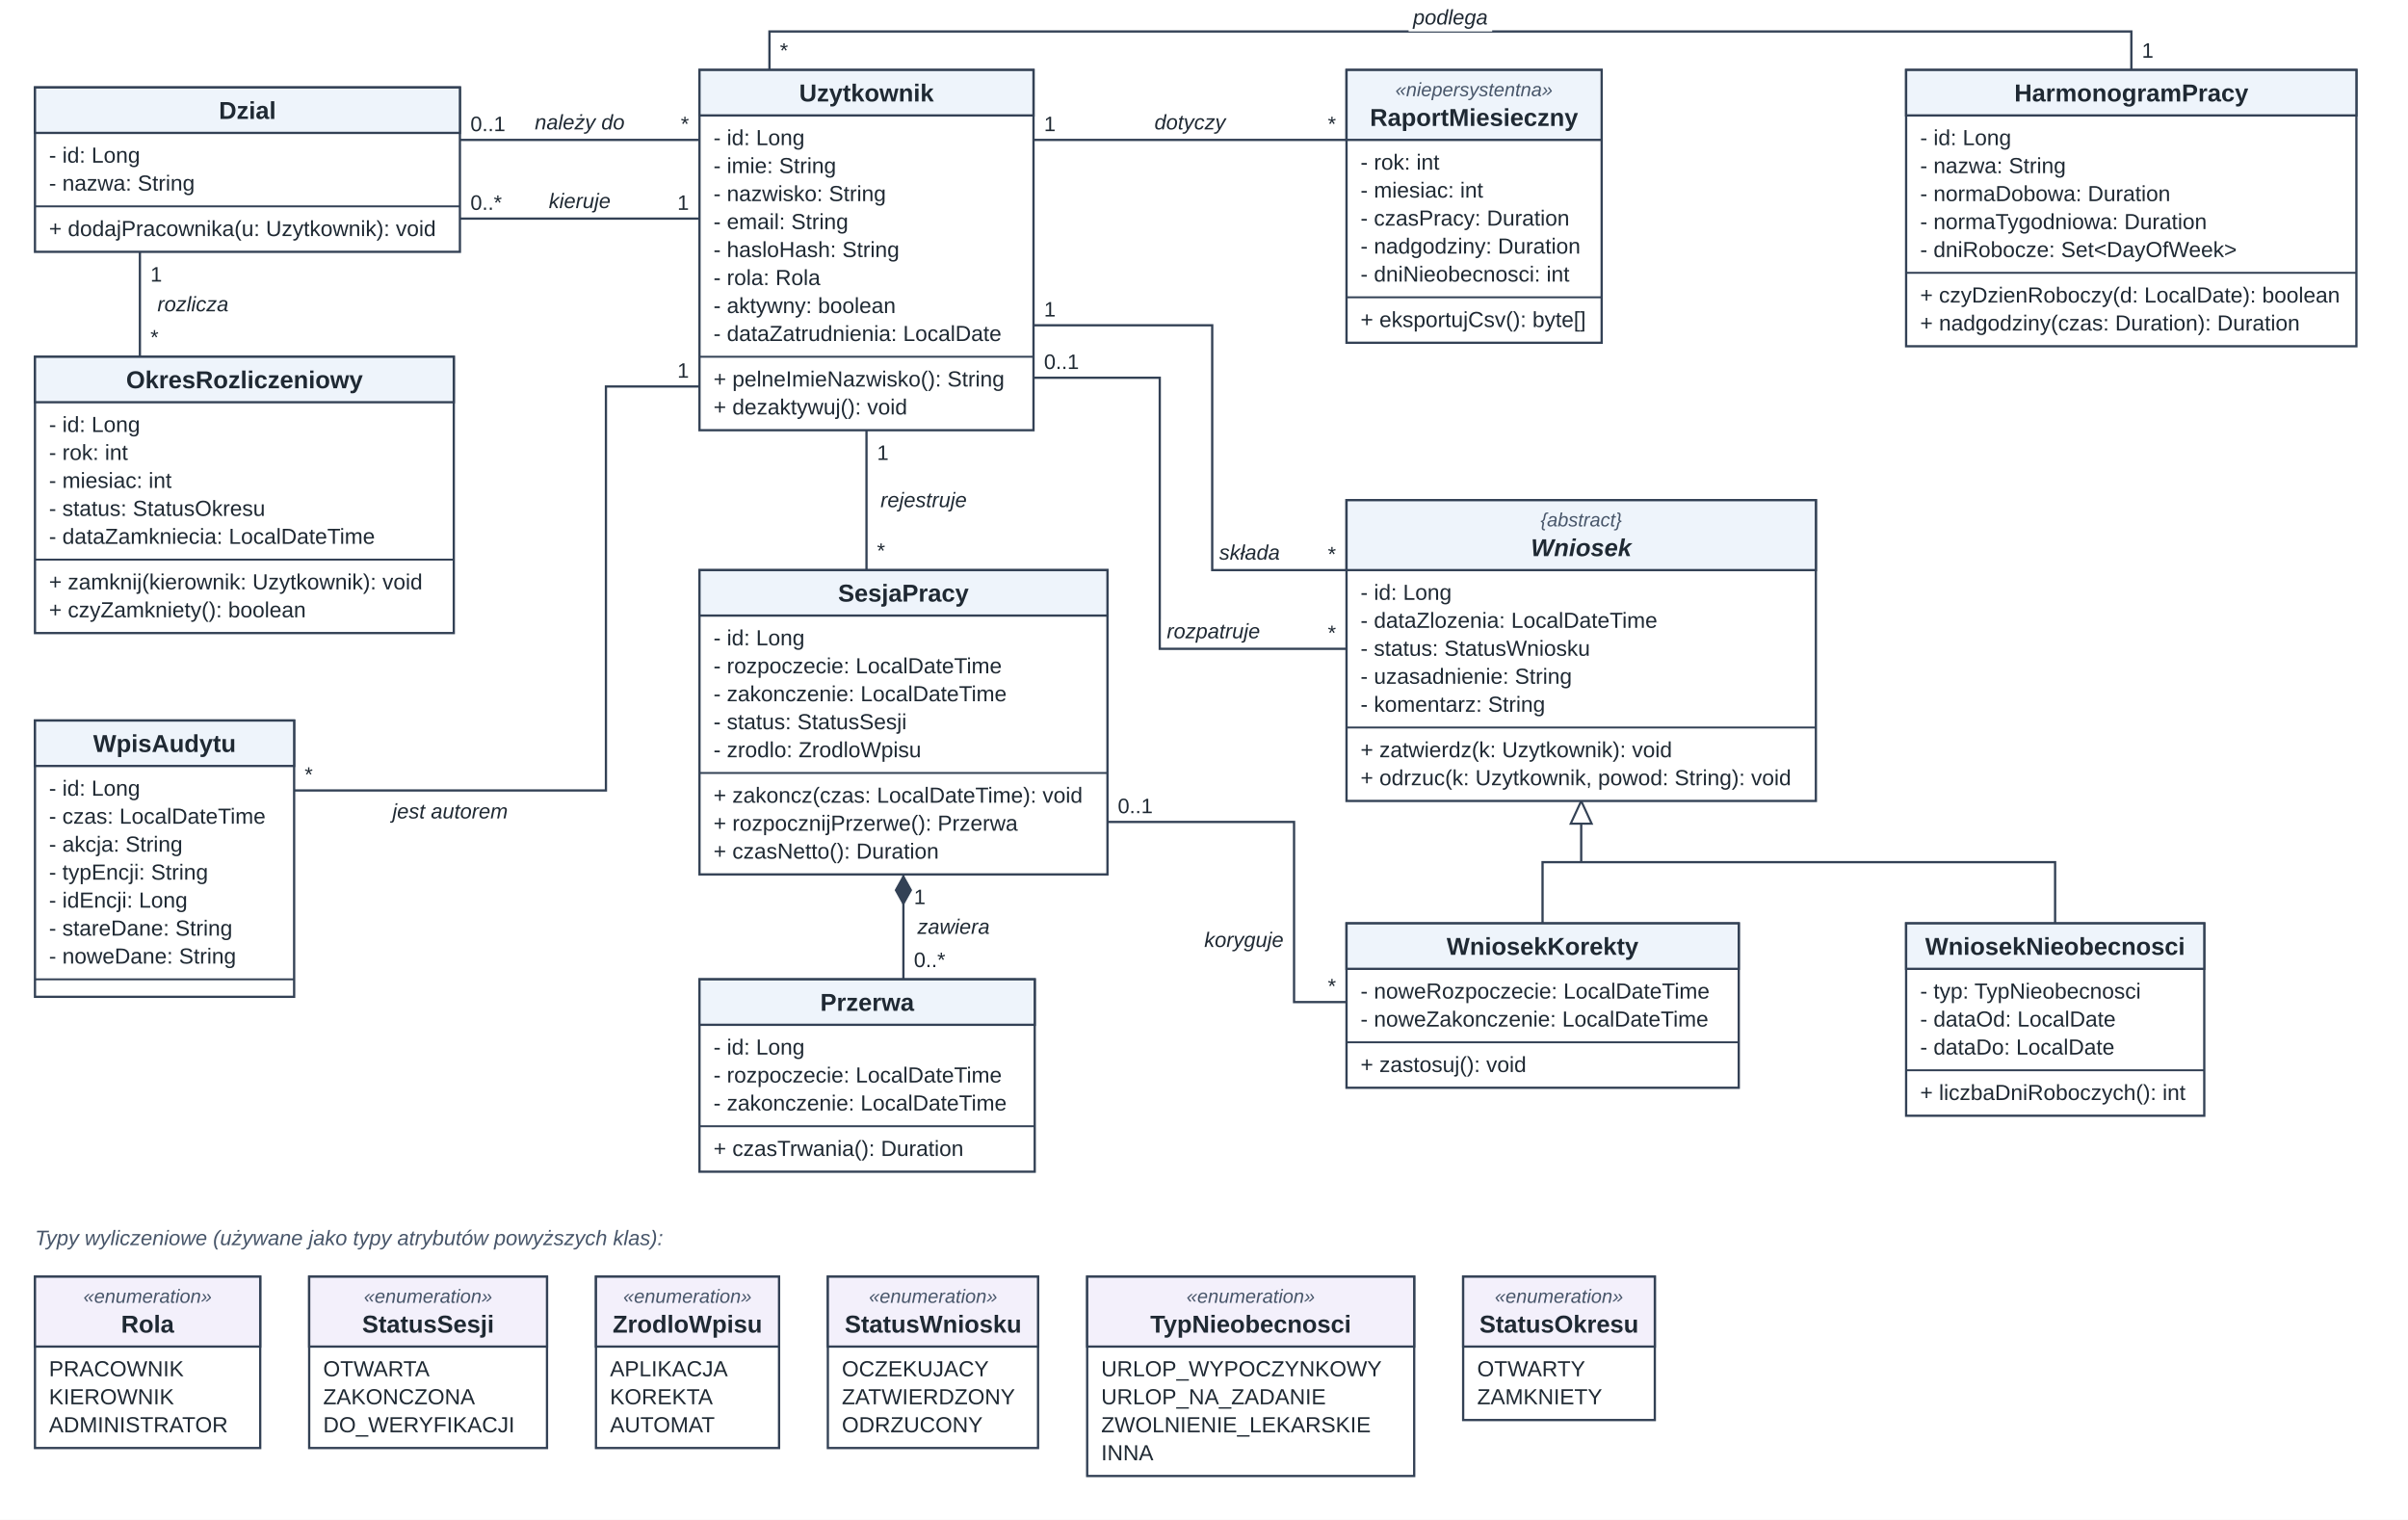
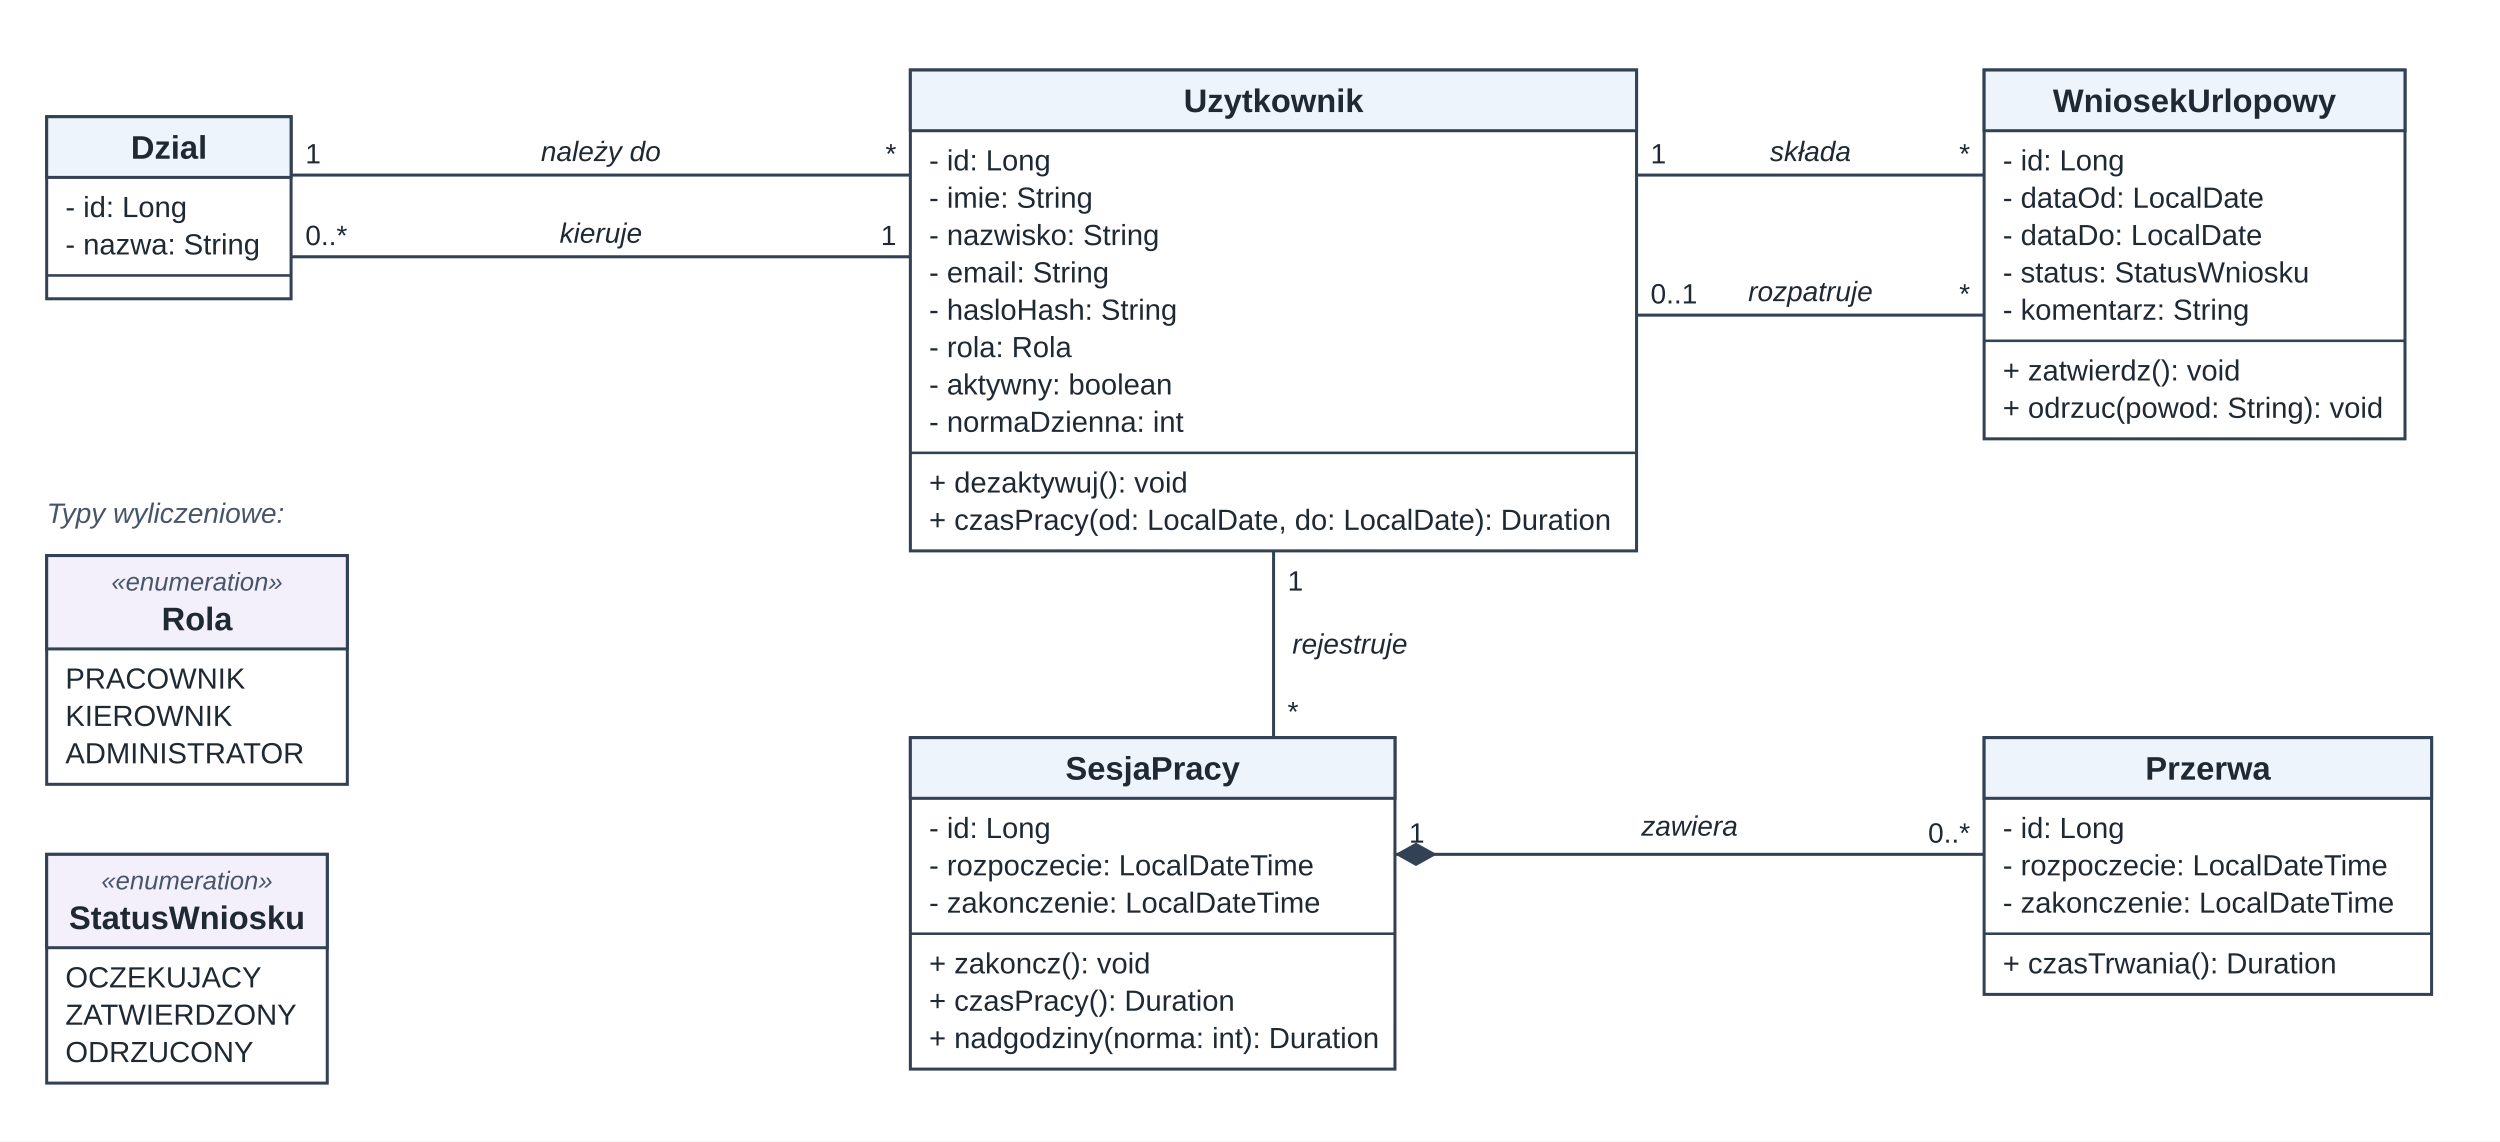
- <svg xmlns="http://www.w3.org/2000/svg" width="1377" height="869" viewBox="0 0 1377 869">
+ <svg xmlns="http://www.w3.org/2000/svg" width="1071" height="489" viewBox="0 0 1071 489">
  <defs>
    <marker id="tri" viewBox="0 0 14 14" refX="14" refY="7" markerWidth="14" markerHeight="14" markerUnits="userSpaceOnUse" orient="auto">
      <path d="M1,1 L14,7 L1,13 z" fill="#fff" stroke="#334155" stroke-width="1.2" />
    </marker>
    <marker id="open" viewBox="0 0 12 12" refX="11" refY="6" markerWidth="12" markerHeight="12" markerUnits="userSpaceOnUse" orient="auto">
      <path d="M1,1 L11,6 L1,11" fill="none" stroke="#334155" stroke-width="1.3" />
    </marker>
    <marker id="diamond" viewBox="0 0 18 10" refX="0" refY="5" markerWidth="18" markerHeight="10" markerUnits="userSpaceOnUse" orient="auto">
      <path d="M0,5 L9,0 L18,5 L9,10 z" fill="#334155" />
    </marker>
  </defs>
-   <rect width="1377" height="869" fill="#fff" />
-   <polyline points="400.0,80.0 263.0,80.0" fill="none" stroke="#334155" stroke-width="1.3" />
-   <text x="394.0" y="75.0" font-family="Arial, Helvetica, sans-serif" font-size="12" text-anchor="end" font-weight="normal" font-style="normal" fill="#1f2933">*</text>
-   <text x="269.0" y="75.0" font-family="Arial, Helvetica, sans-serif" font-size="12" text-anchor="start" font-weight="normal" font-style="normal" fill="#1f2933">0..1</text>
-   <rect x="302.6" y="63.0" width="57.7" height="15" fill="#fff" />
-   <text x="331.5" y="74.0" font-family="Arial, Helvetica, sans-serif" font-size="12" text-anchor="middle" font-weight="normal" font-style="italic" fill="#1f2933">należy do</text>
-   <polyline points="400.0,125.0 263.0,125.0" fill="none" stroke="#334155" stroke-width="1.3" />
-   <text x="394.0" y="120.0" font-family="Arial, Helvetica, sans-serif" font-size="12" text-anchor="end" font-weight="normal" font-style="normal" fill="#1f2933">1</text>
-   <text x="269.0" y="120.0" font-family="Arial, Helvetica, sans-serif" font-size="12" text-anchor="start" font-weight="normal" font-style="normal" fill="#1f2933">0..*</text>
-   <rect x="310.4" y="108.0" width="42.2" height="15" fill="#fff" />
-   <text x="331.5" y="119.0" font-family="Arial, Helvetica, sans-serif" font-size="12" text-anchor="middle" font-weight="normal" font-style="italic" fill="#1f2933">kieruje</text>
-   <polyline points="80.0,144.0 80.0,204.0" fill="none" stroke="#334155" stroke-width="1.3" />
-   <text x="86.0" y="161.0" font-family="Arial, Helvetica, sans-serif" font-size="12" text-anchor="start" font-weight="normal" font-style="normal" fill="#1f2933">1</text>
-   <text x="86.0" y="197.0" font-family="Arial, Helvetica, sans-serif" font-size="12" text-anchor="start" font-weight="normal" font-style="normal" fill="#1f2933">*</text>
-   <rect x="87.0" y="167.0" width="48.6" height="15" fill="#fff" />
-   <text x="90.0" y="178.0" font-family="Arial, Helvetica, sans-serif" font-size="12" text-anchor="start" font-weight="normal" font-style="italic" fill="#1f2933">rozlicza</text>
-   <polyline points="400.0,221.0 346.5,221.0 346.5,452.0 168.2,452.0" fill="none" stroke="#334155" stroke-width="1.3" />
-   <text x="394.0" y="216.0" font-family="Arial, Helvetica, sans-serif" font-size="12" text-anchor="end" font-weight="normal" font-style="normal" fill="#1f2933">1</text>
-   <text x="174.2" y="447.0" font-family="Arial, Helvetica, sans-serif" font-size="12" text-anchor="start" font-weight="normal" font-style="normal" fill="#1f2933">*</text>
-   <rect x="221.1" y="457.0" width="72.5" height="15" fill="#fff" />
-   <text x="257.4" y="468.0" font-family="Arial, Helvetica, sans-serif" font-size="12" text-anchor="middle" font-weight="normal" font-style="italic" fill="#1f2933">jest autorem</text>
-   <polyline points="495.5,246.0 495.5,326.0" fill="none" stroke="#334155" stroke-width="1.3" />
-   <text x="501.5" y="263.0" font-family="Arial, Helvetica, sans-serif" font-size="12" text-anchor="start" font-weight="normal" font-style="normal" fill="#1f2933">1</text>
-   <text x="501.5" y="319.0" font-family="Arial, Helvetica, sans-serif" font-size="12" text-anchor="start" font-weight="normal" font-style="normal" fill="#1f2933">*</text>
-   <rect x="500.5" y="279.0" width="55.8" height="15" fill="#fff" />
-   <text x="503.5" y="290.0" font-family="Arial, Helvetica, sans-serif" font-size="12" text-anchor="start" font-weight="normal" font-style="italic" fill="#1f2933">rejestruje</text>
-   <polyline points="516.6,500.0 516.6,560.0" fill="none" stroke="#334155" stroke-width="1.3" marker-start="url(#diamond)" />
-   <text x="522.6" y="517.0" font-family="Arial, Helvetica, sans-serif" font-size="12" text-anchor="start" font-weight="normal" font-style="normal" fill="#1f2933">1</text>
-   <text x="522.6" y="553.0" font-family="Arial, Helvetica, sans-serif" font-size="12" text-anchor="start" font-weight="normal" font-style="normal" fill="#1f2933">0..*</text>
-   <rect x="521.6" y="523.0" width="49.0" height="15" fill="#fff" />
-   <text x="524.6" y="534.0" font-family="Arial, Helvetica, sans-serif" font-size="12" text-anchor="start" font-weight="normal" font-style="italic" fill="#1f2933">zawiera</text>
-   <polyline points="770.0,80.0 591.0,80.0" fill="none" stroke="#334155" stroke-width="1.3" />
-   <text x="764.0" y="75.0" font-family="Arial, Helvetica, sans-serif" font-size="12" text-anchor="end" font-weight="normal" font-style="normal" fill="#1f2933">*</text>
-   <text x="597.0" y="75.0" font-family="Arial, Helvetica, sans-serif" font-size="12" text-anchor="start" font-weight="normal" font-style="normal" fill="#1f2933">1</text>
-   <rect x="656.6" y="63.0" width="47.8" height="15" fill="#fff" />
-   <text x="680.5" y="74.0" font-family="Arial, Helvetica, sans-serif" font-size="12" text-anchor="middle" font-weight="normal" font-style="italic" fill="#1f2933">dotyczy</text>
-   <polyline points="440.0,40.0 440.0,18.0 1218.8,18.0 1218.8,40.0" fill="none" stroke="#334155" stroke-width="1.3" />
-   <text x="446.0" y="33.0" font-family="Arial, Helvetica, sans-serif" font-size="12" text-anchor="start" font-weight="normal" font-style="normal" fill="#1f2933">*</text>
-   <text x="1224.8" y="33.0" font-family="Arial, Helvetica, sans-serif" font-size="12" text-anchor="start" font-weight="normal" font-style="normal" fill="#1f2933">1</text>
-   <rect x="805.5" y="3.0" width="47.8" height="15" fill="#fff" />
-   <text x="829.4" y="14.0" font-family="Arial, Helvetica, sans-serif" font-size="12" text-anchor="middle" font-weight="normal" font-style="italic" fill="#1f2933">podlega</text>
-   <polyline points="591.0,186.0 693.2,186.0 693.2,326.0 770.0,326.0" fill="none" stroke="#334155" stroke-width="1.3" />
-   <text x="597.0" y="181.0" font-family="Arial, Helvetica, sans-serif" font-size="12" text-anchor="start" font-weight="normal" font-style="normal" fill="#1f2933">1</text>
-   <text x="764.0" y="321.0" font-family="Arial, Helvetica, sans-serif" font-size="12" text-anchor="end" font-weight="normal" font-style="normal" fill="#1f2933">*</text>
-   <rect x="694.2" y="309.0" width="41.4" height="15" fill="#fff" />
-   <text x="697.2" y="320.0" font-family="Arial, Helvetica, sans-serif" font-size="12" text-anchor="start" font-weight="normal" font-style="italic" fill="#1f2933">składa</text>
-   <polyline points="591.0,216.0 663.2,216.0 663.2,371.0 770.0,371.0" fill="none" stroke="#334155" stroke-width="1.3" />
-   <text x="597.0" y="211.0" font-family="Arial, Helvetica, sans-serif" font-size="12" text-anchor="start" font-weight="normal" font-style="normal" fill="#1f2933">0..1</text>
-   <text x="764.0" y="366.0" font-family="Arial, Helvetica, sans-serif" font-size="12" text-anchor="end" font-weight="normal" font-style="normal" fill="#1f2933">*</text>
-   <rect x="664.2" y="354.0" width="58.6" height="15" fill="#fff" />
-   <text x="667.2" y="365.0" font-family="Arial, Helvetica, sans-serif" font-size="12" text-anchor="start" font-weight="normal" font-style="italic" fill="#1f2933">rozpatruje</text>
-   <polyline points="882.1,528.0 882.1,493.0 1175.2,493.0 1175.2,528.0" fill="none" stroke="#334155" stroke-width="1.3" />
-   <polyline points="904.2,493.0 904.2,458.0" fill="none" stroke="#334155" stroke-width="1.3" marker-end="url(#tri)" />
-   <polyline points="770.0,573.0 740.0,573.0 740.0,470.0 633.2,470.0" fill="none" stroke="#334155" stroke-width="1.3" />
-   <text x="764.0" y="568.0" font-family="Arial, Helvetica, sans-serif" font-size="12" text-anchor="end" font-weight="normal" font-style="normal" fill="#1f2933">*</text>
-   <text x="639.2" y="465.0" font-family="Arial, Helvetica, sans-serif" font-size="12" text-anchor="start" font-weight="normal" font-style="normal" fill="#1f2933">0..1</text>
-   <rect x="685.6" y="530.5" width="51.4" height="15" fill="#fff" />
-   <text x="734.0" y="541.5" font-family="Arial, Helvetica, sans-serif" font-size="12" text-anchor="end" font-weight="normal" font-style="italic" fill="#1f2933">koryguje</text>
-   <rect x="400.0" y="40.0" width="191.0" height="206.0" fill="#fff" stroke="#334155" stroke-width="1.3" />
-   <rect x="400.0" y="40.0" width="191.0" height="26" fill="#eef4fb" stroke="#334155" stroke-width="1.3" />
-   <text x="495.5" y="58.0" font-family="Arial, Helvetica, sans-serif" font-size="14" text-anchor="middle" font-weight="bold" font-style="normal" fill="#1f2933">Uzytkownik</text>
-   <text x="408.0" y="83.0" font-family="Arial, Helvetica, sans-serif" font-size="12.5" text-anchor="start" font-weight="normal" font-style="normal" fill="#1f2933">- id: Long</text>
-   <text x="408.0" y="99.0" font-family="Arial, Helvetica, sans-serif" font-size="12.5" text-anchor="start" font-weight="normal" font-style="normal" fill="#1f2933">- imie: String</text>
-   <text x="408.0" y="115.0" font-family="Arial, Helvetica, sans-serif" font-size="12.5" text-anchor="start" font-weight="normal" font-style="normal" fill="#1f2933">- nazwisko: String</text>
-   <text x="408.0" y="131.0" font-family="Arial, Helvetica, sans-serif" font-size="12.5" text-anchor="start" font-weight="normal" font-style="normal" fill="#1f2933">- email: String</text>
-   <text x="408.0" y="147.0" font-family="Arial, Helvetica, sans-serif" font-size="12.5" text-anchor="start" font-weight="normal" font-style="normal" fill="#1f2933">- hasloHash: String</text>
-   <text x="408.0" y="163.0" font-family="Arial, Helvetica, sans-serif" font-size="12.5" text-anchor="start" font-weight="normal" font-style="normal" fill="#1f2933">- rola: Rola</text>
-   <text x="408.0" y="179.0" font-family="Arial, Helvetica, sans-serif" font-size="12.5" text-anchor="start" font-weight="normal" font-style="normal" fill="#1f2933">- aktywny: boolean</text>
-   <text x="408.0" y="195.0" font-family="Arial, Helvetica, sans-serif" font-size="12.5" text-anchor="start" font-weight="normal" font-style="normal" fill="#1f2933">- dataZatrudnienia: LocalDate</text>
-   <line x1="400.0" y1="204.0" x2="591.0" y2="204.0" stroke="#334155" stroke-width="1.1" />
-   <text x="408.0" y="221.0" font-family="Arial, Helvetica, sans-serif" font-size="12.5" text-anchor="start" font-weight="normal" font-style="normal" fill="#1f2933">+ pelneImieNazwisko(): String</text>
-   <text x="408.0" y="237.0" font-family="Arial, Helvetica, sans-serif" font-size="12.5" text-anchor="start" font-weight="normal" font-style="normal" fill="#1f2933">+ dezaktywuj(): void</text>
-   <rect x="20.0" y="50.0" width="243.0" height="94.0" fill="#fff" stroke="#334155" stroke-width="1.3" />
-   <rect x="20.0" y="50.0" width="243.0" height="26" fill="#eef4fb" stroke="#334155" stroke-width="1.3" />
-   <text x="141.5" y="68.0" font-family="Arial, Helvetica, sans-serif" font-size="14" text-anchor="middle" font-weight="bold" font-style="normal" fill="#1f2933">Dzial</text>
+   <rect width="1071" height="489" fill="#fff" />
+   <polyline points="390.0,75.0 124.7,75.0" fill="none" stroke="#334155" stroke-width="1.3" />
+   <text x="384.0" y="70.0" font-family="Arial, Helvetica, sans-serif" font-size="12" text-anchor="end" font-weight="normal" font-style="normal" fill="#1f2933">*</text>
+   <text x="130.8" y="70.0" font-family="Arial, Helvetica, sans-serif" font-size="12" text-anchor="start" font-weight="normal" font-style="normal" fill="#1f2933">1</text>
+   <rect x="228.5" y="58.0" width="57.7" height="15" fill="#fff" />
+   <text x="257.4" y="69.0" font-family="Arial, Helvetica, sans-serif" font-size="12" text-anchor="middle" font-weight="normal" font-style="italic" fill="#1f2933">należy do</text>
+   <polyline points="390.0,110.0 124.7,110.0" fill="none" stroke="#334155" stroke-width="1.3" />
+   <text x="384.0" y="105.0" font-family="Arial, Helvetica, sans-serif" font-size="12" text-anchor="end" font-weight="normal" font-style="normal" fill="#1f2933">1</text>
+   <text x="130.8" y="105.0" font-family="Arial, Helvetica, sans-serif" font-size="12" text-anchor="start" font-weight="normal" font-style="normal" fill="#1f2933">0..*</text>
+   <rect x="236.3" y="93.0" width="42.2" height="15" fill="#fff" />
+   <text x="257.4" y="104.0" font-family="Arial, Helvetica, sans-serif" font-size="12" text-anchor="middle" font-weight="normal" font-style="italic" fill="#1f2933">kieruje</text>
+   <polyline points="545.6,236.0 545.6,316.0" fill="none" stroke="#334155" stroke-width="1.3" />
+   <text x="551.6" y="253.0" font-family="Arial, Helvetica, sans-serif" font-size="12" text-anchor="start" font-weight="normal" font-style="normal" fill="#1f2933">1</text>
+   <text x="551.6" y="309.0" font-family="Arial, Helvetica, sans-serif" font-size="12" text-anchor="start" font-weight="normal" font-style="normal" fill="#1f2933">*</text>
+   <rect x="550.6" y="269.0" width="55.8" height="15" fill="#fff" />
+   <text x="553.6" y="280.0" font-family="Arial, Helvetica, sans-serif" font-size="12" text-anchor="start" font-weight="normal" font-style="italic" fill="#1f2933">rejestruje</text>
+   <polyline points="597.6,366.0 850.0,366.0" fill="none" stroke="#334155" stroke-width="1.3" marker-start="url(#diamond)" />
+   <text x="603.6" y="361.0" font-family="Arial, Helvetica, sans-serif" font-size="12" text-anchor="start" font-weight="normal" font-style="normal" fill="#1f2933">1</text>
+   <text x="844.0" y="361.0" font-family="Arial, Helvetica, sans-serif" font-size="12" text-anchor="end" font-weight="normal" font-style="normal" fill="#1f2933">0..*</text>
+   <rect x="699.3" y="347.0" width="49.0" height="15" fill="#fff" />
+   <text x="723.8" y="358.0" font-family="Arial, Helvetica, sans-serif" font-size="12" text-anchor="middle" font-weight="normal" font-style="italic" fill="#1f2933">zawiera</text>
+   <polyline points="701.1,75.0 850.0,75.0" fill="none" stroke="#334155" stroke-width="1.3" />
+   <text x="707.1" y="70.0" font-family="Arial, Helvetica, sans-serif" font-size="12" text-anchor="start" font-weight="normal" font-style="normal" fill="#1f2933">1</text>
+   <text x="844.0" y="70.0" font-family="Arial, Helvetica, sans-serif" font-size="12" text-anchor="end" font-weight="normal" font-style="normal" fill="#1f2933">*</text>
+   <rect x="754.9" y="58.0" width="41.4" height="15" fill="#fff" />
+   <text x="775.6" y="69.0" font-family="Arial, Helvetica, sans-serif" font-size="12" text-anchor="middle" font-weight="normal" font-style="italic" fill="#1f2933">składa</text>
+   <polyline points="701.1,135.0 850.0,135.0" fill="none" stroke="#334155" stroke-width="1.3" />
+   <text x="707.1" y="130.0" font-family="Arial, Helvetica, sans-serif" font-size="12" text-anchor="start" font-weight="normal" font-style="normal" fill="#1f2933">0..1</text>
+   <text x="844.0" y="130.0" font-family="Arial, Helvetica, sans-serif" font-size="12" text-anchor="end" font-weight="normal" font-style="normal" fill="#1f2933">*</text>
+   <rect x="746.3" y="118.0" width="58.6" height="15" fill="#fff" />
+   <text x="775.6" y="129.0" font-family="Arial, Helvetica, sans-serif" font-size="12" text-anchor="middle" font-weight="normal" font-style="italic" fill="#1f2933">rozpatruje</text>
+   <rect x="390.0" y="30.0" width="311.1" height="206.0" fill="#fff" stroke="#334155" stroke-width="1.3" />
+   <rect x="390.0" y="30.0" width="311.1" height="26" fill="#eef4fb" stroke="#334155" stroke-width="1.3" />
+   <text x="545.6" y="48.0" font-family="Arial, Helvetica, sans-serif" font-size="14" text-anchor="middle" font-weight="bold" font-style="normal" fill="#1f2933">Uzytkownik</text>
+   <text x="398.0" y="73.0" font-family="Arial, Helvetica, sans-serif" font-size="12.5" text-anchor="start" font-weight="normal" font-style="normal" fill="#1f2933">- id: Long</text>
+   <text x="398.0" y="89.0" font-family="Arial, Helvetica, sans-serif" font-size="12.5" text-anchor="start" font-weight="normal" font-style="normal" fill="#1f2933">- imie: String</text>
+   <text x="398.0" y="105.0" font-family="Arial, Helvetica, sans-serif" font-size="12.5" text-anchor="start" font-weight="normal" font-style="normal" fill="#1f2933">- nazwisko: String</text>
+   <text x="398.0" y="121.0" font-family="Arial, Helvetica, sans-serif" font-size="12.5" text-anchor="start" font-weight="normal" font-style="normal" fill="#1f2933">- email: String</text>
+   <text x="398.0" y="137.0" font-family="Arial, Helvetica, sans-serif" font-size="12.5" text-anchor="start" font-weight="normal" font-style="normal" fill="#1f2933">- hasloHash: String</text>
+   <text x="398.0" y="153.0" font-family="Arial, Helvetica, sans-serif" font-size="12.5" text-anchor="start" font-weight="normal" font-style="normal" fill="#1f2933">- rola: Rola</text>
+   <text x="398.0" y="169.0" font-family="Arial, Helvetica, sans-serif" font-size="12.5" text-anchor="start" font-weight="normal" font-style="normal" fill="#1f2933">- aktywny: boolean</text>
+   <text x="398.0" y="185.0" font-family="Arial, Helvetica, sans-serif" font-size="12.5" text-anchor="start" font-weight="normal" font-style="normal" fill="#1f2933">- normaDzienna: int</text>
+   <line x1="390.0" y1="194.0" x2="701.1" y2="194.0" stroke="#334155" stroke-width="1.1" />
+   <text x="398.0" y="211.0" font-family="Arial, Helvetica, sans-serif" font-size="12.5" text-anchor="start" font-weight="normal" font-style="normal" fill="#1f2933">+ dezaktywuj(): void</text>
+   <text x="398.0" y="227.0" font-family="Arial, Helvetica, sans-serif" font-size="12.5" text-anchor="start" font-weight="normal" font-style="normal" fill="#1f2933">+ czasPracy(od: LocalDate, do: LocalDate): Duration</text>
+   <rect x="20.0" y="50.0" width="104.7" height="78.0" fill="#fff" stroke="#334155" stroke-width="1.3" />
+   <rect x="20.0" y="50.0" width="104.7" height="26" fill="#eef4fb" stroke="#334155" stroke-width="1.3" />
+   <text x="72.4" y="68.0" font-family="Arial, Helvetica, sans-serif" font-size="14" text-anchor="middle" font-weight="bold" font-style="normal" fill="#1f2933">Dzial</text>
  <text x="28.0" y="93.0" font-family="Arial, Helvetica, sans-serif" font-size="12.5" text-anchor="start" font-weight="normal" font-style="normal" fill="#1f2933">- id: Long</text>
  <text x="28.0" y="109.0" font-family="Arial, Helvetica, sans-serif" font-size="12.5" text-anchor="start" font-weight="normal" font-style="normal" fill="#1f2933">- nazwa: String</text>
-   <line x1="20.0" y1="118.0" x2="263.0" y2="118.0" stroke="#334155" stroke-width="1.1" />
-   <text x="28.0" y="135.0" font-family="Arial, Helvetica, sans-serif" font-size="12.5" text-anchor="start" font-weight="normal" font-style="normal" fill="#1f2933">+ dodajPracownika(u: Uzytkownik): void</text>
-   <rect x="20.0" y="204.0" width="239.5" height="158.0" fill="#fff" stroke="#334155" stroke-width="1.3" />
-   <rect x="20.0" y="204.0" width="239.5" height="26" fill="#eef4fb" stroke="#334155" stroke-width="1.3" />
-   <text x="139.8" y="222.0" font-family="Arial, Helvetica, sans-serif" font-size="14" text-anchor="middle" font-weight="bold" font-style="normal" fill="#1f2933">OkresRozliczeniowy</text>
-   <text x="28.0" y="247.0" font-family="Arial, Helvetica, sans-serif" font-size="12.5" text-anchor="start" font-weight="normal" font-style="normal" fill="#1f2933">- id: Long</text>
-   <text x="28.0" y="263.0" font-family="Arial, Helvetica, sans-serif" font-size="12.5" text-anchor="start" font-weight="normal" font-style="normal" fill="#1f2933">- rok: int</text>
-   <text x="28.0" y="279.0" font-family="Arial, Helvetica, sans-serif" font-size="12.5" text-anchor="start" font-weight="normal" font-style="normal" fill="#1f2933">- miesiac: int</text>
-   <text x="28.0" y="295.0" font-family="Arial, Helvetica, sans-serif" font-size="12.5" text-anchor="start" font-weight="normal" font-style="normal" fill="#1f2933">- status: StatusOkresu</text>
-   <text x="28.0" y="311.0" font-family="Arial, Helvetica, sans-serif" font-size="12.5" text-anchor="start" font-weight="normal" font-style="normal" fill="#1f2933">- dataZamkniecia: LocalDateTime</text>
-   <line x1="20.0" y1="320.0" x2="259.5" y2="320.0" stroke="#334155" stroke-width="1.1" />
-   <text x="28.0" y="337.0" font-family="Arial, Helvetica, sans-serif" font-size="12.5" text-anchor="start" font-weight="normal" font-style="normal" fill="#1f2933">+ zamknij(kierownik: Uzytkownik): void</text>
-   <text x="28.0" y="353.0" font-family="Arial, Helvetica, sans-serif" font-size="12.5" text-anchor="start" font-weight="normal" font-style="normal" fill="#1f2933">+ czyZamkniety(): boolean</text>
-   <rect x="20.0" y="412.0" width="148.2" height="158.0" fill="#fff" stroke="#334155" stroke-width="1.3" />
-   <rect x="20.0" y="412.0" width="148.2" height="26" fill="#eef4fb" stroke="#334155" stroke-width="1.3" />
-   <text x="94.1" y="430.0" font-family="Arial, Helvetica, sans-serif" font-size="14" text-anchor="middle" font-weight="bold" font-style="normal" fill="#1f2933">WpisAudytu</text>
-   <text x="28.0" y="455.0" font-family="Arial, Helvetica, sans-serif" font-size="12.5" text-anchor="start" font-weight="normal" font-style="normal" fill="#1f2933">- id: Long</text>
-   <text x="28.0" y="471.0" font-family="Arial, Helvetica, sans-serif" font-size="12.5" text-anchor="start" font-weight="normal" font-style="normal" fill="#1f2933">- czas: LocalDateTime</text>
-   <text x="28.0" y="487.0" font-family="Arial, Helvetica, sans-serif" font-size="12.5" text-anchor="start" font-weight="normal" font-style="normal" fill="#1f2933">- akcja: String</text>
-   <text x="28.0" y="503.0" font-family="Arial, Helvetica, sans-serif" font-size="12.5" text-anchor="start" font-weight="normal" font-style="normal" fill="#1f2933">- typEncji: String</text>
-   <text x="28.0" y="519.0" font-family="Arial, Helvetica, sans-serif" font-size="12.5" text-anchor="start" font-weight="normal" font-style="normal" fill="#1f2933">- idEncji: Long</text>
-   <text x="28.0" y="535.0" font-family="Arial, Helvetica, sans-serif" font-size="12.5" text-anchor="start" font-weight="normal" font-style="normal" fill="#1f2933">- stareDane: String</text>
-   <text x="28.0" y="551.0" font-family="Arial, Helvetica, sans-serif" font-size="12.5" text-anchor="start" font-weight="normal" font-style="normal" fill="#1f2933">- noweDane: String</text>
-   <line x1="20.0" y1="560.0" x2="168.2" y2="560.0" stroke="#334155" stroke-width="1.1" />
-   <rect x="400.0" y="326.0" width="233.3" height="174.0" fill="#fff" stroke="#334155" stroke-width="1.3" />
-   <rect x="400.0" y="326.0" width="233.3" height="26" fill="#eef4fb" stroke="#334155" stroke-width="1.3" />
-   <text x="516.6" y="344.0" font-family="Arial, Helvetica, sans-serif" font-size="14" text-anchor="middle" font-weight="bold" font-style="normal" fill="#1f2933">SesjaPracy</text>
-   <text x="408.0" y="369.0" font-family="Arial, Helvetica, sans-serif" font-size="12.5" text-anchor="start" font-weight="normal" font-style="normal" fill="#1f2933">- id: Long</text>
-   <text x="408.0" y="385.0" font-family="Arial, Helvetica, sans-serif" font-size="12.5" text-anchor="start" font-weight="normal" font-style="normal" fill="#1f2933">- rozpoczecie: LocalDateTime</text>
-   <text x="408.0" y="401.0" font-family="Arial, Helvetica, sans-serif" font-size="12.5" text-anchor="start" font-weight="normal" font-style="normal" fill="#1f2933">- zakonczenie: LocalDateTime</text>
-   <text x="408.0" y="417.0" font-family="Arial, Helvetica, sans-serif" font-size="12.5" text-anchor="start" font-weight="normal" font-style="normal" fill="#1f2933">- status: StatusSesji</text>
-   <text x="408.0" y="433.0" font-family="Arial, Helvetica, sans-serif" font-size="12.5" text-anchor="start" font-weight="normal" font-style="normal" fill="#1f2933">- zrodlo: ZrodloWpisu</text>
-   <line x1="400.0" y1="442.0" x2="633.2" y2="442.0" stroke="#334155" stroke-width="1.1" />
-   <text x="408.0" y="459.0" font-family="Arial, Helvetica, sans-serif" font-size="12.5" text-anchor="start" font-weight="normal" font-style="normal" fill="#1f2933">+ zakoncz(czas: LocalDateTime): void</text>
-   <text x="408.0" y="475.0" font-family="Arial, Helvetica, sans-serif" font-size="12.5" text-anchor="start" font-weight="normal" font-style="normal" fill="#1f2933">+ rozpocznijPrzerwe(): Przerwa</text>
-   <text x="408.0" y="491.0" font-family="Arial, Helvetica, sans-serif" font-size="12.5" text-anchor="start" font-weight="normal" font-style="normal" fill="#1f2933">+ czasNetto(): Duration</text>
-   <rect x="400.0" y="560.0" width="191.7" height="110.0" fill="#fff" stroke="#334155" stroke-width="1.3" />
-   <rect x="400.0" y="560.0" width="191.7" height="26" fill="#eef4fb" stroke="#334155" stroke-width="1.3" />
-   <text x="495.9" y="578.0" font-family="Arial, Helvetica, sans-serif" font-size="14" text-anchor="middle" font-weight="bold" font-style="normal" fill="#1f2933">Przerwa</text>
-   <text x="408.0" y="603.0" font-family="Arial, Helvetica, sans-serif" font-size="12.5" text-anchor="start" font-weight="normal" font-style="normal" fill="#1f2933">- id: Long</text>
-   <text x="408.0" y="619.0" font-family="Arial, Helvetica, sans-serif" font-size="12.5" text-anchor="start" font-weight="normal" font-style="normal" fill="#1f2933">- rozpoczecie: LocalDateTime</text>
-   <text x="408.0" y="635.0" font-family="Arial, Helvetica, sans-serif" font-size="12.5" text-anchor="start" font-weight="normal" font-style="normal" fill="#1f2933">- zakonczenie: LocalDateTime</text>
-   <line x1="400.0" y1="644.0" x2="591.8" y2="644.0" stroke="#334155" stroke-width="1.1" />
-   <text x="408.0" y="661.0" font-family="Arial, Helvetica, sans-serif" font-size="12.5" text-anchor="start" font-weight="normal" font-style="normal" fill="#1f2933">+ czasTrwania(): Duration</text>
-   <rect x="770.0" y="40.0" width="145.9" height="156.0" fill="#fff" stroke="#334155" stroke-width="1.3" />
-   <rect x="770.0" y="40.0" width="145.9" height="40" fill="#eef4fb" stroke="#334155" stroke-width="1.3" />
-   <text x="842.9" y="55.0" font-family="Arial, Helvetica, sans-serif" font-size="11" text-anchor="middle" font-weight="normal" font-style="italic" fill="#475569">«niepersystentna»</text>
-   <text x="842.9" y="72.0" font-family="Arial, Helvetica, sans-serif" font-size="14" text-anchor="middle" font-weight="bold" font-style="normal" fill="#1f2933">RaportMiesieczny</text>
-   <text x="778.0" y="97.0" font-family="Arial, Helvetica, sans-serif" font-size="12.5" text-anchor="start" font-weight="normal" font-style="normal" fill="#1f2933">- rok: int</text>
-   <text x="778.0" y="113.0" font-family="Arial, Helvetica, sans-serif" font-size="12.5" text-anchor="start" font-weight="normal" font-style="normal" fill="#1f2933">- miesiac: int</text>
-   <text x="778.0" y="129.0" font-family="Arial, Helvetica, sans-serif" font-size="12.5" text-anchor="start" font-weight="normal" font-style="normal" fill="#1f2933">- czasPracy: Duration</text>
-   <text x="778.0" y="145.0" font-family="Arial, Helvetica, sans-serif" font-size="12.5" text-anchor="start" font-weight="normal" font-style="normal" fill="#1f2933">- nadgodziny: Duration</text>
-   <text x="778.0" y="161.0" font-family="Arial, Helvetica, sans-serif" font-size="12.5" text-anchor="start" font-weight="normal" font-style="normal" fill="#1f2933">- dniNieobecnosci: int</text>
-   <line x1="770.0" y1="170.0" x2="915.9" y2="170.0" stroke="#334155" stroke-width="1.1" />
-   <text x="778.0" y="187.0" font-family="Arial, Helvetica, sans-serif" font-size="12.5" text-anchor="start" font-weight="normal" font-style="normal" fill="#1f2933">+ eksportujCsv(): byte[]</text>
-   <rect x="1090.0" y="40.0" width="257.5" height="158.0" fill="#fff" stroke="#334155" stroke-width="1.3" />
-   <rect x="1090.0" y="40.0" width="257.5" height="26" fill="#eef4fb" stroke="#334155" stroke-width="1.3" />
-   <text x="1218.8" y="58.0" font-family="Arial, Helvetica, sans-serif" font-size="14" text-anchor="middle" font-weight="bold" font-style="normal" fill="#1f2933">HarmonogramPracy</text>
-   <text x="1098.0" y="83.0" font-family="Arial, Helvetica, sans-serif" font-size="12.5" text-anchor="start" font-weight="normal" font-style="normal" fill="#1f2933">- id: Long</text>
-   <text x="1098.0" y="99.0" font-family="Arial, Helvetica, sans-serif" font-size="12.5" text-anchor="start" font-weight="normal" font-style="normal" fill="#1f2933">- nazwa: String</text>
-   <text x="1098.0" y="115.0" font-family="Arial, Helvetica, sans-serif" font-size="12.5" text-anchor="start" font-weight="normal" font-style="normal" fill="#1f2933">- normaDobowa: Duration</text>
-   <text x="1098.0" y="131.0" font-family="Arial, Helvetica, sans-serif" font-size="12.5" text-anchor="start" font-weight="normal" font-style="normal" fill="#1f2933">- normaTygodniowa: Duration</text>
-   <text x="1098.0" y="147.0" font-family="Arial, Helvetica, sans-serif" font-size="12.5" text-anchor="start" font-weight="normal" font-style="normal" fill="#1f2933">- dniRobocze: Set&lt;DayOfWeek&gt;</text>
-   <line x1="1090.0" y1="156.0" x2="1347.5" y2="156.0" stroke="#334155" stroke-width="1.1" />
-   <text x="1098.0" y="173.0" font-family="Arial, Helvetica, sans-serif" font-size="12.5" text-anchor="start" font-weight="normal" font-style="normal" fill="#1f2933">+ czyDzienRoboczy(d: LocalDate): boolean</text>
-   <text x="1098.0" y="189.0" font-family="Arial, Helvetica, sans-serif" font-size="12.5" text-anchor="start" font-weight="normal" font-style="normal" fill="#1f2933">+ nadgodziny(czas: Duration): Duration</text>
-   <rect x="770.0" y="286.0" width="268.4" height="172.0" fill="#fff" stroke="#334155" stroke-width="1.3" />
-   <rect x="770.0" y="286.0" width="268.4" height="40" fill="#eef4fb" stroke="#334155" stroke-width="1.3" />
-   <text x="904.2" y="301.0" font-family="Arial, Helvetica, sans-serif" font-size="11" text-anchor="middle" font-weight="normal" font-style="italic" fill="#475569">{abstract}</text>
-   <text x="904.2" y="318.0" font-family="Arial, Helvetica, sans-serif" font-size="14" text-anchor="middle" font-weight="bold" font-style="italic" fill="#1f2933">Wniosek</text>
-   <text x="778.0" y="343.0" font-family="Arial, Helvetica, sans-serif" font-size="12.5" text-anchor="start" font-weight="normal" font-style="normal" fill="#1f2933">- id: Long</text>
-   <text x="778.0" y="359.0" font-family="Arial, Helvetica, sans-serif" font-size="12.5" text-anchor="start" font-weight="normal" font-style="normal" fill="#1f2933">- dataZlozenia: LocalDateTime</text>
-   <text x="778.0" y="375.0" font-family="Arial, Helvetica, sans-serif" font-size="12.5" text-anchor="start" font-weight="normal" font-style="normal" fill="#1f2933">- status: StatusWniosku</text>
-   <text x="778.0" y="391.0" font-family="Arial, Helvetica, sans-serif" font-size="12.5" text-anchor="start" font-weight="normal" font-style="normal" fill="#1f2933">- uzasadnienie: String</text>
-   <text x="778.0" y="407.0" font-family="Arial, Helvetica, sans-serif" font-size="12.5" text-anchor="start" font-weight="normal" font-style="normal" fill="#1f2933">- komentarz: String</text>
-   <line x1="770.0" y1="416.0" x2="1038.4" y2="416.0" stroke="#334155" stroke-width="1.1" />
-   <text x="778.0" y="433.0" font-family="Arial, Helvetica, sans-serif" font-size="12.5" text-anchor="start" font-weight="normal" font-style="normal" fill="#1f2933">+ zatwierdz(k: Uzytkownik): void</text>
-   <text x="778.0" y="449.0" font-family="Arial, Helvetica, sans-serif" font-size="12.5" text-anchor="start" font-weight="normal" font-style="normal" fill="#1f2933">+ odrzuc(k: Uzytkownik, powod: String): void</text>
-   <rect x="770.0" y="528.0" width="224.3" height="94.0" fill="#fff" stroke="#334155" stroke-width="1.3" />
-   <rect x="770.0" y="528.0" width="224.3" height="26" fill="#eef4fb" stroke="#334155" stroke-width="1.3" />
-   <text x="882.1" y="546.0" font-family="Arial, Helvetica, sans-serif" font-size="14" text-anchor="middle" font-weight="bold" font-style="normal" fill="#1f2933">WniosekKorekty</text>
-   <text x="778.0" y="571.0" font-family="Arial, Helvetica, sans-serif" font-size="12.5" text-anchor="start" font-weight="normal" font-style="normal" fill="#1f2933">- noweRozpoczecie: LocalDateTime</text>
-   <text x="778.0" y="587.0" font-family="Arial, Helvetica, sans-serif" font-size="12.5" text-anchor="start" font-weight="normal" font-style="normal" fill="#1f2933">- noweZakonczenie: LocalDateTime</text>
-   <line x1="770.0" y1="596.0" x2="994.2" y2="596.0" stroke="#334155" stroke-width="1.1" />
-   <text x="778.0" y="613.0" font-family="Arial, Helvetica, sans-serif" font-size="12.5" text-anchor="start" font-weight="normal" font-style="normal" fill="#1f2933">+ zastosuj(): void</text>
-   <rect x="1090.0" y="528.0" width="170.5" height="110.0" fill="#fff" stroke="#334155" stroke-width="1.3" />
-   <rect x="1090.0" y="528.0" width="170.5" height="26" fill="#eef4fb" stroke="#334155" stroke-width="1.3" />
-   <text x="1175.2" y="546.0" font-family="Arial, Helvetica, sans-serif" font-size="14" text-anchor="middle" font-weight="bold" font-style="normal" fill="#1f2933">WniosekNieobecnosci</text>
-   <text x="1098.0" y="571.0" font-family="Arial, Helvetica, sans-serif" font-size="12.5" text-anchor="start" font-weight="normal" font-style="normal" fill="#1f2933">- typ: TypNieobecnosci</text>
-   <text x="1098.0" y="587.0" font-family="Arial, Helvetica, sans-serif" font-size="12.5" text-anchor="start" font-weight="normal" font-style="normal" fill="#1f2933">- dataOd: LocalDate</text>
-   <text x="1098.0" y="603.0" font-family="Arial, Helvetica, sans-serif" font-size="12.5" text-anchor="start" font-weight="normal" font-style="normal" fill="#1f2933">- dataDo: LocalDate</text>
-   <line x1="1090.0" y1="612.0" x2="1260.5" y2="612.0" stroke="#334155" stroke-width="1.1" />
-   <text x="1098.0" y="629.0" font-family="Arial, Helvetica, sans-serif" font-size="12.5" text-anchor="start" font-weight="normal" font-style="normal" fill="#1f2933">+ liczbaDniRoboczych(): int</text>
-   <rect x="20.0" y="730.0" width="128.8" height="98.0" fill="#fff" stroke="#334155" stroke-width="1.3" />
-   <rect x="20.0" y="730.0" width="128.8" height="40" fill="#f3f0fb" stroke="#334155" stroke-width="1.3" />
-   <text x="84.4" y="745.0" font-family="Arial, Helvetica, sans-serif" font-size="11" text-anchor="middle" font-weight="normal" font-style="italic" fill="#475569">«enumeration»</text>
-   <text x="84.4" y="762.0" font-family="Arial, Helvetica, sans-serif" font-size="14" text-anchor="middle" font-weight="bold" font-style="normal" fill="#1f2933">Rola</text>
-   <text x="28.0" y="787.0" font-family="Arial, Helvetica, sans-serif" font-size="12.5" text-anchor="start" font-weight="normal" font-style="normal" fill="#1f2933">PRACOWNIK</text>
-   <text x="28.0" y="803.0" font-family="Arial, Helvetica, sans-serif" font-size="12.5" text-anchor="start" font-weight="normal" font-style="normal" fill="#1f2933">KIEROWNIK</text>
-   <text x="28.0" y="819.0" font-family="Arial, Helvetica, sans-serif" font-size="12.5" text-anchor="start" font-weight="normal" font-style="normal" fill="#1f2933">ADMINISTRATOR</text>
-   <rect x="176.8" y="730.0" width="136.0" height="98.0" fill="#fff" stroke="#334155" stroke-width="1.3" />
-   <rect x="176.8" y="730.0" width="136.0" height="40" fill="#f3f0fb" stroke="#334155" stroke-width="1.3" />
-   <text x="244.8" y="745.0" font-family="Arial, Helvetica, sans-serif" font-size="11" text-anchor="middle" font-weight="normal" font-style="italic" fill="#475569">«enumeration»</text>
-   <text x="244.8" y="762.0" font-family="Arial, Helvetica, sans-serif" font-size="14" text-anchor="middle" font-weight="bold" font-style="normal" fill="#1f2933">StatusSesji</text>
-   <text x="184.8" y="787.0" font-family="Arial, Helvetica, sans-serif" font-size="12.5" text-anchor="start" font-weight="normal" font-style="normal" fill="#1f2933">OTWARTA</text>
-   <text x="184.8" y="803.0" font-family="Arial, Helvetica, sans-serif" font-size="12.5" text-anchor="start" font-weight="normal" font-style="normal" fill="#1f2933">ZAKONCZONA</text>
-   <text x="184.8" y="819.0" font-family="Arial, Helvetica, sans-serif" font-size="12.5" text-anchor="start" font-weight="normal" font-style="normal" fill="#1f2933">DO_WERYFIKACJI</text>
-   <rect x="340.8" y="730.0" width="104.7" height="98.0" fill="#fff" stroke="#334155" stroke-width="1.3" />
-   <rect x="340.8" y="730.0" width="104.7" height="40" fill="#f3f0fb" stroke="#334155" stroke-width="1.3" />
-   <text x="393.1" y="745.0" font-family="Arial, Helvetica, sans-serif" font-size="11" text-anchor="middle" font-weight="normal" font-style="italic" fill="#475569">«enumeration»</text>
-   <text x="393.1" y="762.0" font-family="Arial, Helvetica, sans-serif" font-size="14" text-anchor="middle" font-weight="bold" font-style="normal" fill="#1f2933">ZrodloWpisu</text>
-   <text x="348.8" y="787.0" font-family="Arial, Helvetica, sans-serif" font-size="12.5" text-anchor="start" font-weight="normal" font-style="normal" fill="#1f2933">APLIKACJA</text>
-   <text x="348.8" y="803.0" font-family="Arial, Helvetica, sans-serif" font-size="12.5" text-anchor="start" font-weight="normal" font-style="normal" fill="#1f2933">KOREKTA</text>
-   <text x="348.8" y="819.0" font-family="Arial, Helvetica, sans-serif" font-size="12.5" text-anchor="start" font-weight="normal" font-style="normal" fill="#1f2933">AUTOMAT</text>
-   <rect x="473.4" y="730.0" width="120.2" height="98.0" fill="#fff" stroke="#334155" stroke-width="1.3" />
-   <rect x="473.4" y="730.0" width="120.2" height="40" fill="#f3f0fb" stroke="#334155" stroke-width="1.3" />
-   <text x="533.6" y="745.0" font-family="Arial, Helvetica, sans-serif" font-size="11" text-anchor="middle" font-weight="normal" font-style="italic" fill="#475569">«enumeration»</text>
-   <text x="533.6" y="762.0" font-family="Arial, Helvetica, sans-serif" font-size="14" text-anchor="middle" font-weight="bold" font-style="normal" fill="#1f2933">StatusWniosku</text>
-   <text x="481.4" y="787.0" font-family="Arial, Helvetica, sans-serif" font-size="12.5" text-anchor="start" font-weight="normal" font-style="normal" fill="#1f2933">OCZEKUJACY</text>
-   <text x="481.4" y="803.0" font-family="Arial, Helvetica, sans-serif" font-size="12.5" text-anchor="start" font-weight="normal" font-style="normal" fill="#1f2933">ZATWIERDZONY</text>
-   <text x="481.4" y="819.0" font-family="Arial, Helvetica, sans-serif" font-size="12.5" text-anchor="start" font-weight="normal" font-style="normal" fill="#1f2933">ODRZUCONY</text>
-   <rect x="621.7" y="730.0" width="187.0" height="114.0" fill="#fff" stroke="#334155" stroke-width="1.3" />
-   <rect x="621.7" y="730.0" width="187.0" height="40" fill="#f3f0fb" stroke="#334155" stroke-width="1.3" />
-   <text x="715.2" y="745.0" font-family="Arial, Helvetica, sans-serif" font-size="11" text-anchor="middle" font-weight="normal" font-style="italic" fill="#475569">«enumeration»</text>
-   <text x="715.2" y="762.0" font-family="Arial, Helvetica, sans-serif" font-size="14" text-anchor="middle" font-weight="bold" font-style="normal" fill="#1f2933">TypNieobecnosci</text>
-   <text x="629.7" y="787.0" font-family="Arial, Helvetica, sans-serif" font-size="12.5" text-anchor="start" font-weight="normal" font-style="normal" fill="#1f2933">URLOP_WYPOCZYNKOWY</text>
-   <text x="629.7" y="803.0" font-family="Arial, Helvetica, sans-serif" font-size="12.5" text-anchor="start" font-weight="normal" font-style="normal" fill="#1f2933">URLOP_NA_ZADANIE</text>
-   <text x="629.7" y="819.0" font-family="Arial, Helvetica, sans-serif" font-size="12.5" text-anchor="start" font-weight="normal" font-style="normal" fill="#1f2933">ZWOLNIENIE_LEKARSKIE</text>
-   <text x="629.7" y="835.0" font-family="Arial, Helvetica, sans-serif" font-size="12.5" text-anchor="start" font-weight="normal" font-style="normal" fill="#1f2933">INNA</text>
-   <rect x="836.7" y="730.0" width="109.6" height="82.0" fill="#fff" stroke="#334155" stroke-width="1.3" />
-   <rect x="836.7" y="730.0" width="109.6" height="40" fill="#f3f0fb" stroke="#334155" stroke-width="1.3" />
-   <text x="891.5" y="745.0" font-family="Arial, Helvetica, sans-serif" font-size="11" text-anchor="middle" font-weight="normal" font-style="italic" fill="#475569">«enumeration»</text>
-   <text x="891.5" y="762.0" font-family="Arial, Helvetica, sans-serif" font-size="14" text-anchor="middle" font-weight="bold" font-style="normal" fill="#1f2933">StatusOkresu</text>
-   <text x="844.7" y="787.0" font-family="Arial, Helvetica, sans-serif" font-size="12.5" text-anchor="start" font-weight="normal" font-style="normal" fill="#1f2933">OTWARTY</text>
-   <text x="844.7" y="803.0" font-family="Arial, Helvetica, sans-serif" font-size="12.5" text-anchor="start" font-weight="normal" font-style="normal" fill="#1f2933">ZAMKNIETY</text>
-   <text x="20.0" y="712.0" font-family="Arial, Helvetica, sans-serif" font-size="12" text-anchor="start" font-weight="normal" font-style="italic" fill="#475569">Typy wyliczeniowe (używane jako typy atrybutów powyższych klas):</text>
+   <line x1="20.0" y1="118.0" x2="124.7" y2="118.0" stroke="#334155" stroke-width="1.1" />
+   <rect x="850.0" y="30.0" width="180.3" height="158.0" fill="#fff" stroke="#334155" stroke-width="1.3" />
+   <rect x="850.0" y="30.0" width="180.3" height="26" fill="#eef4fb" stroke="#334155" stroke-width="1.3" />
+   <text x="940.1" y="48.0" font-family="Arial, Helvetica, sans-serif" font-size="14" text-anchor="middle" font-weight="bold" font-style="normal" fill="#1f2933">WniosekUrlopowy</text>
+   <text x="858.0" y="73.0" font-family="Arial, Helvetica, sans-serif" font-size="12.5" text-anchor="start" font-weight="normal" font-style="normal" fill="#1f2933">- id: Long</text>
+   <text x="858.0" y="89.0" font-family="Arial, Helvetica, sans-serif" font-size="12.5" text-anchor="start" font-weight="normal" font-style="normal" fill="#1f2933">- dataOd: LocalDate</text>
+   <text x="858.0" y="105.0" font-family="Arial, Helvetica, sans-serif" font-size="12.5" text-anchor="start" font-weight="normal" font-style="normal" fill="#1f2933">- dataDo: LocalDate</text>
+   <text x="858.0" y="121.0" font-family="Arial, Helvetica, sans-serif" font-size="12.5" text-anchor="start" font-weight="normal" font-style="normal" fill="#1f2933">- status: StatusWniosku</text>
+   <text x="858.0" y="137.0" font-family="Arial, Helvetica, sans-serif" font-size="12.5" text-anchor="start" font-weight="normal" font-style="normal" fill="#1f2933">- komentarz: String</text>
+   <line x1="850.0" y1="146.0" x2="1030.2" y2="146.0" stroke="#334155" stroke-width="1.1" />
+   <text x="858.0" y="163.0" font-family="Arial, Helvetica, sans-serif" font-size="12.5" text-anchor="start" font-weight="normal" font-style="normal" fill="#1f2933">+ zatwierdz(): void</text>
+   <text x="858.0" y="179.0" font-family="Arial, Helvetica, sans-serif" font-size="12.5" text-anchor="start" font-weight="normal" font-style="normal" fill="#1f2933">+ odrzuc(powod: String): void</text>
+   <rect x="390.0" y="316.0" width="207.6" height="142.0" fill="#fff" stroke="#334155" stroke-width="1.3" />
+   <rect x="390.0" y="316.0" width="207.6" height="26" fill="#eef4fb" stroke="#334155" stroke-width="1.3" />
+   <text x="493.8" y="334.0" font-family="Arial, Helvetica, sans-serif" font-size="14" text-anchor="middle" font-weight="bold" font-style="normal" fill="#1f2933">SesjaPracy</text>
+   <text x="398.0" y="359.0" font-family="Arial, Helvetica, sans-serif" font-size="12.5" text-anchor="start" font-weight="normal" font-style="normal" fill="#1f2933">- id: Long</text>
+   <text x="398.0" y="375.0" font-family="Arial, Helvetica, sans-serif" font-size="12.5" text-anchor="start" font-weight="normal" font-style="normal" fill="#1f2933">- rozpoczecie: LocalDateTime</text>
+   <text x="398.0" y="391.0" font-family="Arial, Helvetica, sans-serif" font-size="12.5" text-anchor="start" font-weight="normal" font-style="normal" fill="#1f2933">- zakonczenie: LocalDateTime</text>
+   <line x1="390.0" y1="400.0" x2="597.6" y2="400.0" stroke="#334155" stroke-width="1.1" />
+   <text x="398.0" y="417.0" font-family="Arial, Helvetica, sans-serif" font-size="12.5" text-anchor="start" font-weight="normal" font-style="normal" fill="#1f2933">+ zakoncz(): void</text>
+   <text x="398.0" y="433.0" font-family="Arial, Helvetica, sans-serif" font-size="12.5" text-anchor="start" font-weight="normal" font-style="normal" fill="#1f2933">+ czasPracy(): Duration</text>
+   <text x="398.0" y="449.0" font-family="Arial, Helvetica, sans-serif" font-size="12.5" text-anchor="start" font-weight="normal" font-style="normal" fill="#1f2933">+ nadgodziny(norma: int): Duration</text>
+   <rect x="850.0" y="316.0" width="191.7" height="110.0" fill="#fff" stroke="#334155" stroke-width="1.3" />
+   <rect x="850.0" y="316.0" width="191.7" height="26" fill="#eef4fb" stroke="#334155" stroke-width="1.3" />
+   <text x="945.9" y="334.0" font-family="Arial, Helvetica, sans-serif" font-size="14" text-anchor="middle" font-weight="bold" font-style="normal" fill="#1f2933">Przerwa</text>
+   <text x="858.0" y="359.0" font-family="Arial, Helvetica, sans-serif" font-size="12.5" text-anchor="start" font-weight="normal" font-style="normal" fill="#1f2933">- id: Long</text>
+   <text x="858.0" y="375.0" font-family="Arial, Helvetica, sans-serif" font-size="12.5" text-anchor="start" font-weight="normal" font-style="normal" fill="#1f2933">- rozpoczecie: LocalDateTime</text>
+   <text x="858.0" y="391.0" font-family="Arial, Helvetica, sans-serif" font-size="12.5" text-anchor="start" font-weight="normal" font-style="normal" fill="#1f2933">- zakonczenie: LocalDateTime</text>
+   <line x1="850.0" y1="400.0" x2="1041.8" y2="400.0" stroke="#334155" stroke-width="1.1" />
+   <text x="858.0" y="417.0" font-family="Arial, Helvetica, sans-serif" font-size="12.5" text-anchor="start" font-weight="normal" font-style="normal" fill="#1f2933">+ czasTrwania(): Duration</text>
+   <rect x="20.0" y="238.0" width="128.8" height="98.0" fill="#fff" stroke="#334155" stroke-width="1.3" />
+   <rect x="20.0" y="238.0" width="128.8" height="40" fill="#f3f0fb" stroke="#334155" stroke-width="1.3" />
+   <text x="84.4" y="253.0" font-family="Arial, Helvetica, sans-serif" font-size="11" text-anchor="middle" font-weight="normal" font-style="italic" fill="#475569">«enumeration»</text>
+   <text x="84.4" y="270.0" font-family="Arial, Helvetica, sans-serif" font-size="14" text-anchor="middle" font-weight="bold" font-style="normal" fill="#1f2933">Rola</text>
+   <text x="28.0" y="295.0" font-family="Arial, Helvetica, sans-serif" font-size="12.5" text-anchor="start" font-weight="normal" font-style="normal" fill="#1f2933">PRACOWNIK</text>
+   <text x="28.0" y="311.0" font-family="Arial, Helvetica, sans-serif" font-size="12.5" text-anchor="start" font-weight="normal" font-style="normal" fill="#1f2933">KIEROWNIK</text>
+   <text x="28.0" y="327.0" font-family="Arial, Helvetica, sans-serif" font-size="12.5" text-anchor="start" font-weight="normal" font-style="normal" fill="#1f2933">ADMINISTRATOR</text>
+   <rect x="20.0" y="366.0" width="120.2" height="98.0" fill="#fff" stroke="#334155" stroke-width="1.3" />
+   <rect x="20.0" y="366.0" width="120.2" height="40" fill="#f3f0fb" stroke="#334155" stroke-width="1.3" />
+   <text x="80.1" y="381.0" font-family="Arial, Helvetica, sans-serif" font-size="11" text-anchor="middle" font-weight="normal" font-style="italic" fill="#475569">«enumeration»</text>
+   <text x="80.1" y="398.0" font-family="Arial, Helvetica, sans-serif" font-size="14" text-anchor="middle" font-weight="bold" font-style="normal" fill="#1f2933">StatusWniosku</text>
+   <text x="28.0" y="423.0" font-family="Arial, Helvetica, sans-serif" font-size="12.5" text-anchor="start" font-weight="normal" font-style="normal" fill="#1f2933">OCZEKUJACY</text>
+   <text x="28.0" y="439.0" font-family="Arial, Helvetica, sans-serif" font-size="12.5" text-anchor="start" font-weight="normal" font-style="normal" fill="#1f2933">ZATWIERDZONY</text>
+   <text x="28.0" y="455.0" font-family="Arial, Helvetica, sans-serif" font-size="12.5" text-anchor="start" font-weight="normal" font-style="normal" fill="#1f2933">ODRZUCONY</text>
+   <text x="20.0" y="224.0" font-family="Arial, Helvetica, sans-serif" font-size="12" text-anchor="start" font-weight="normal" font-style="italic" fill="#475569">Typy wyliczeniowe:</text>
</svg>
